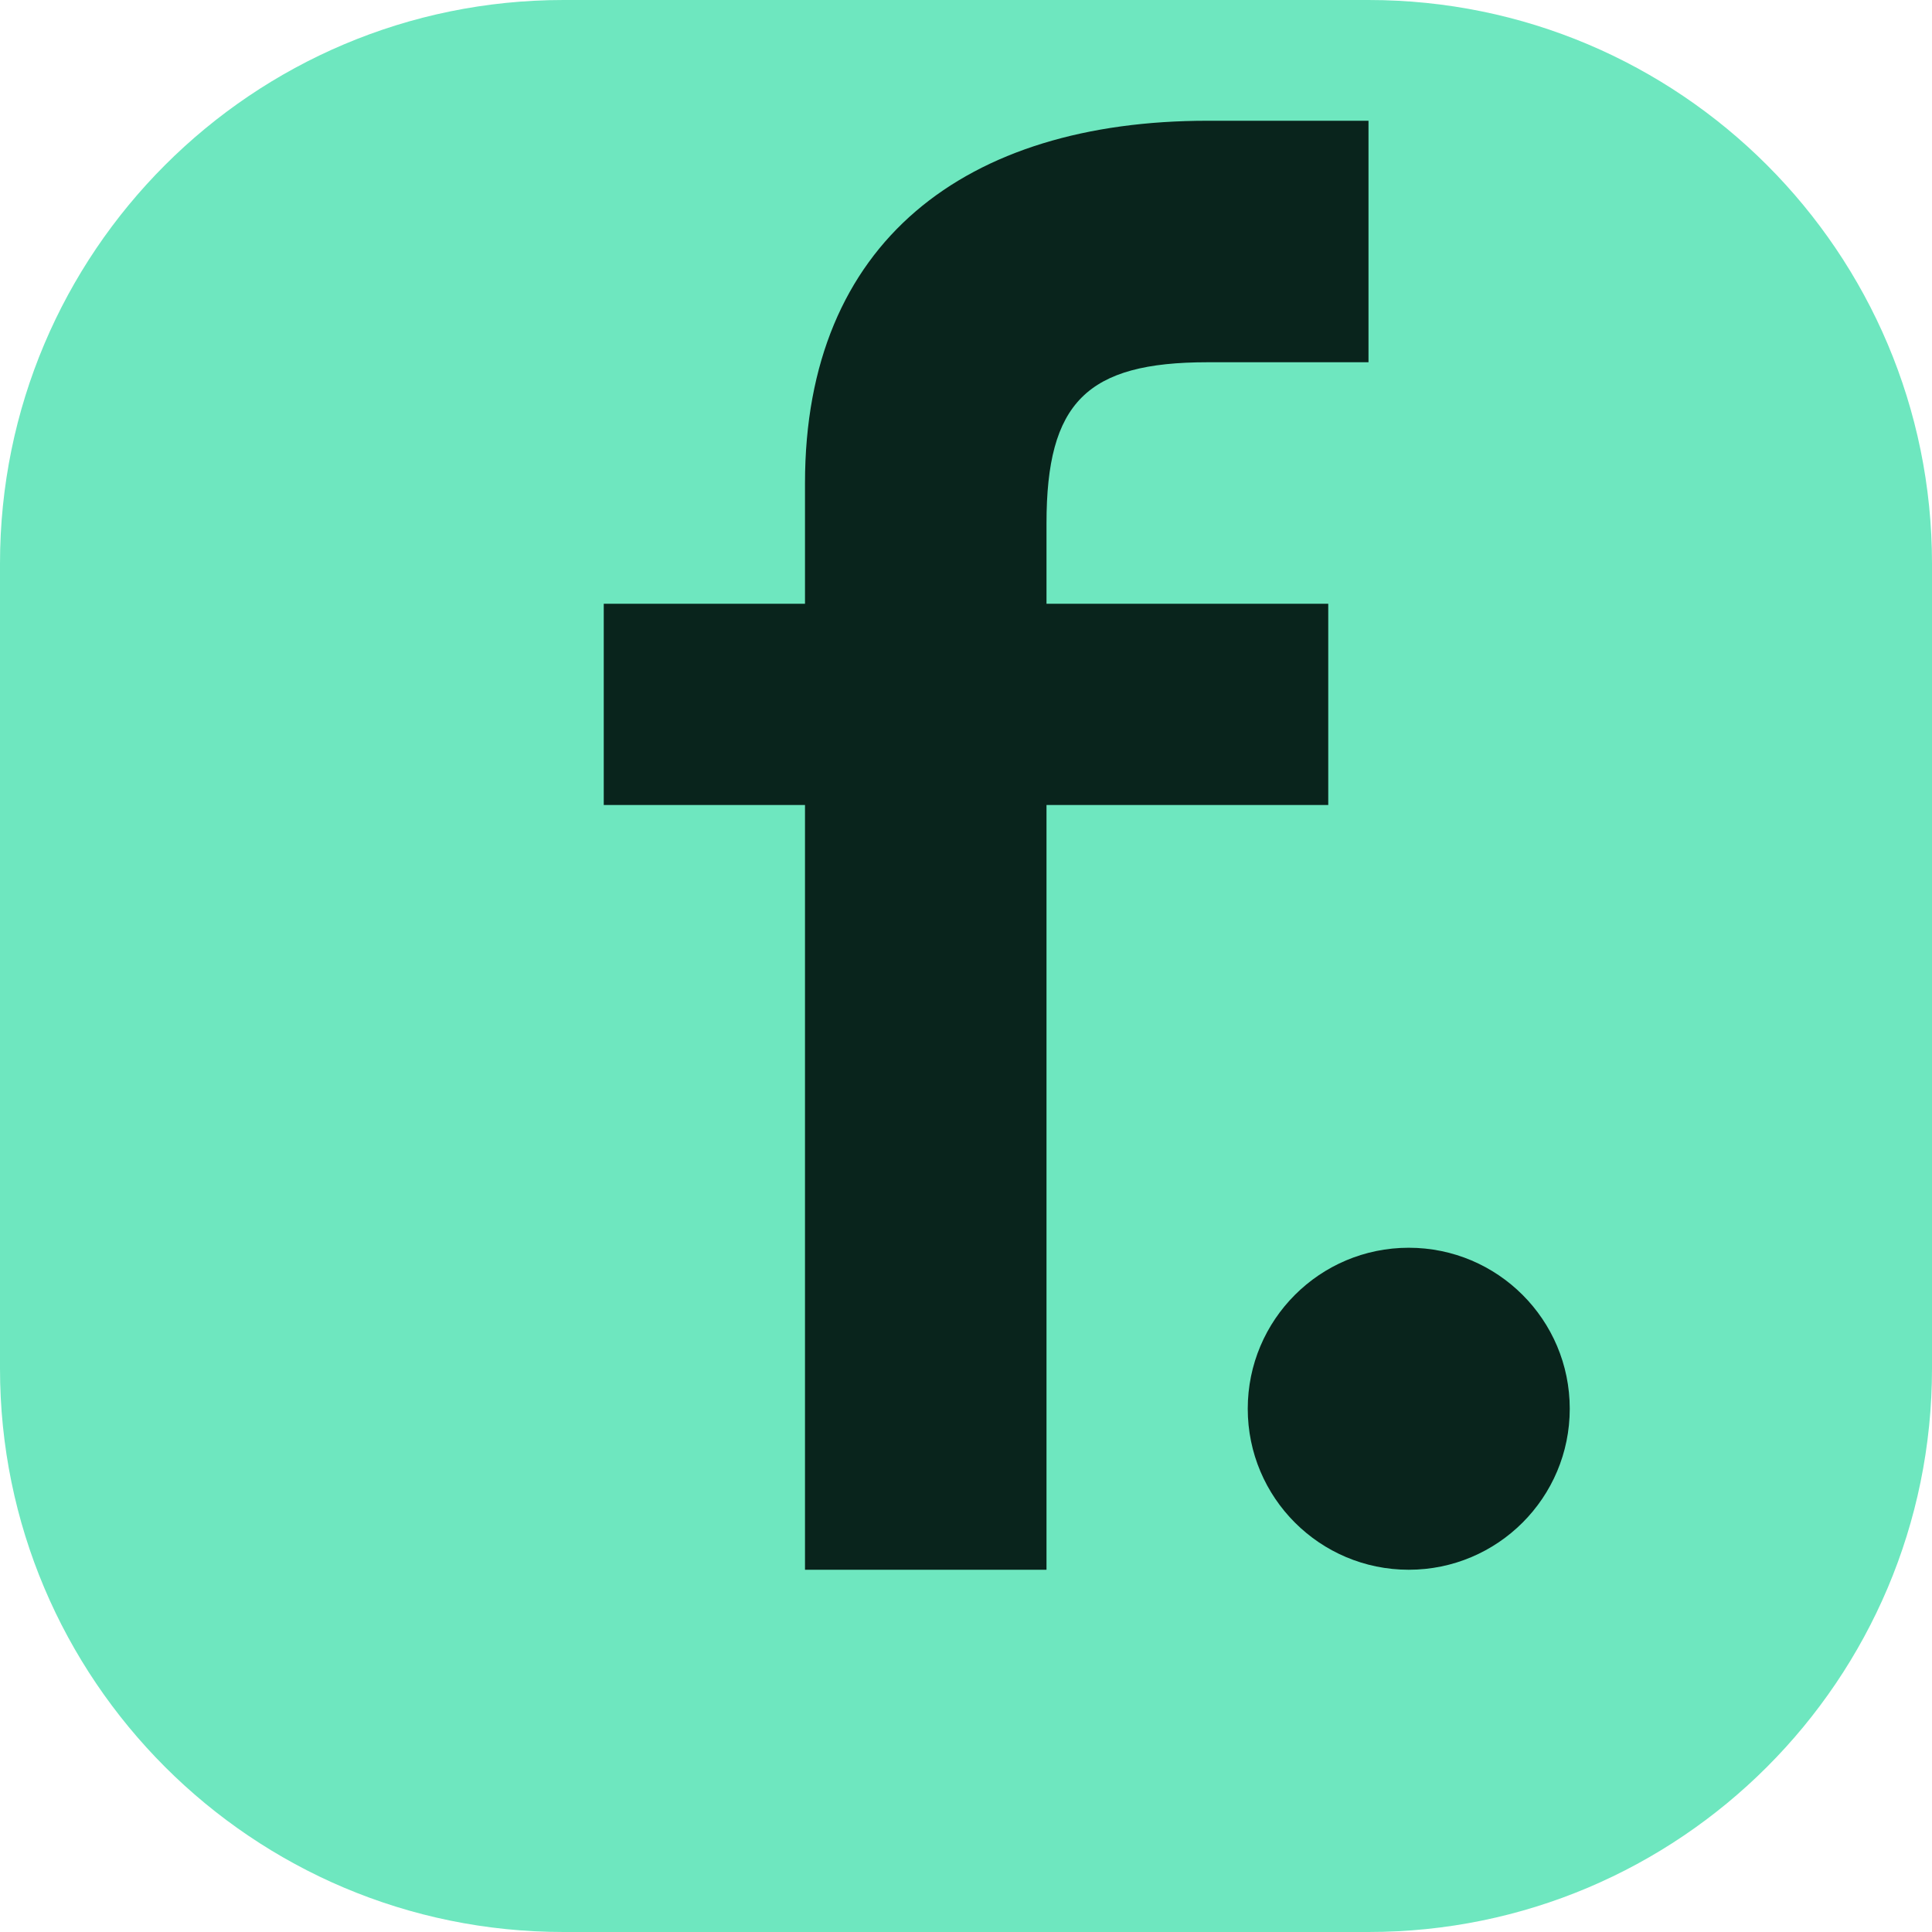
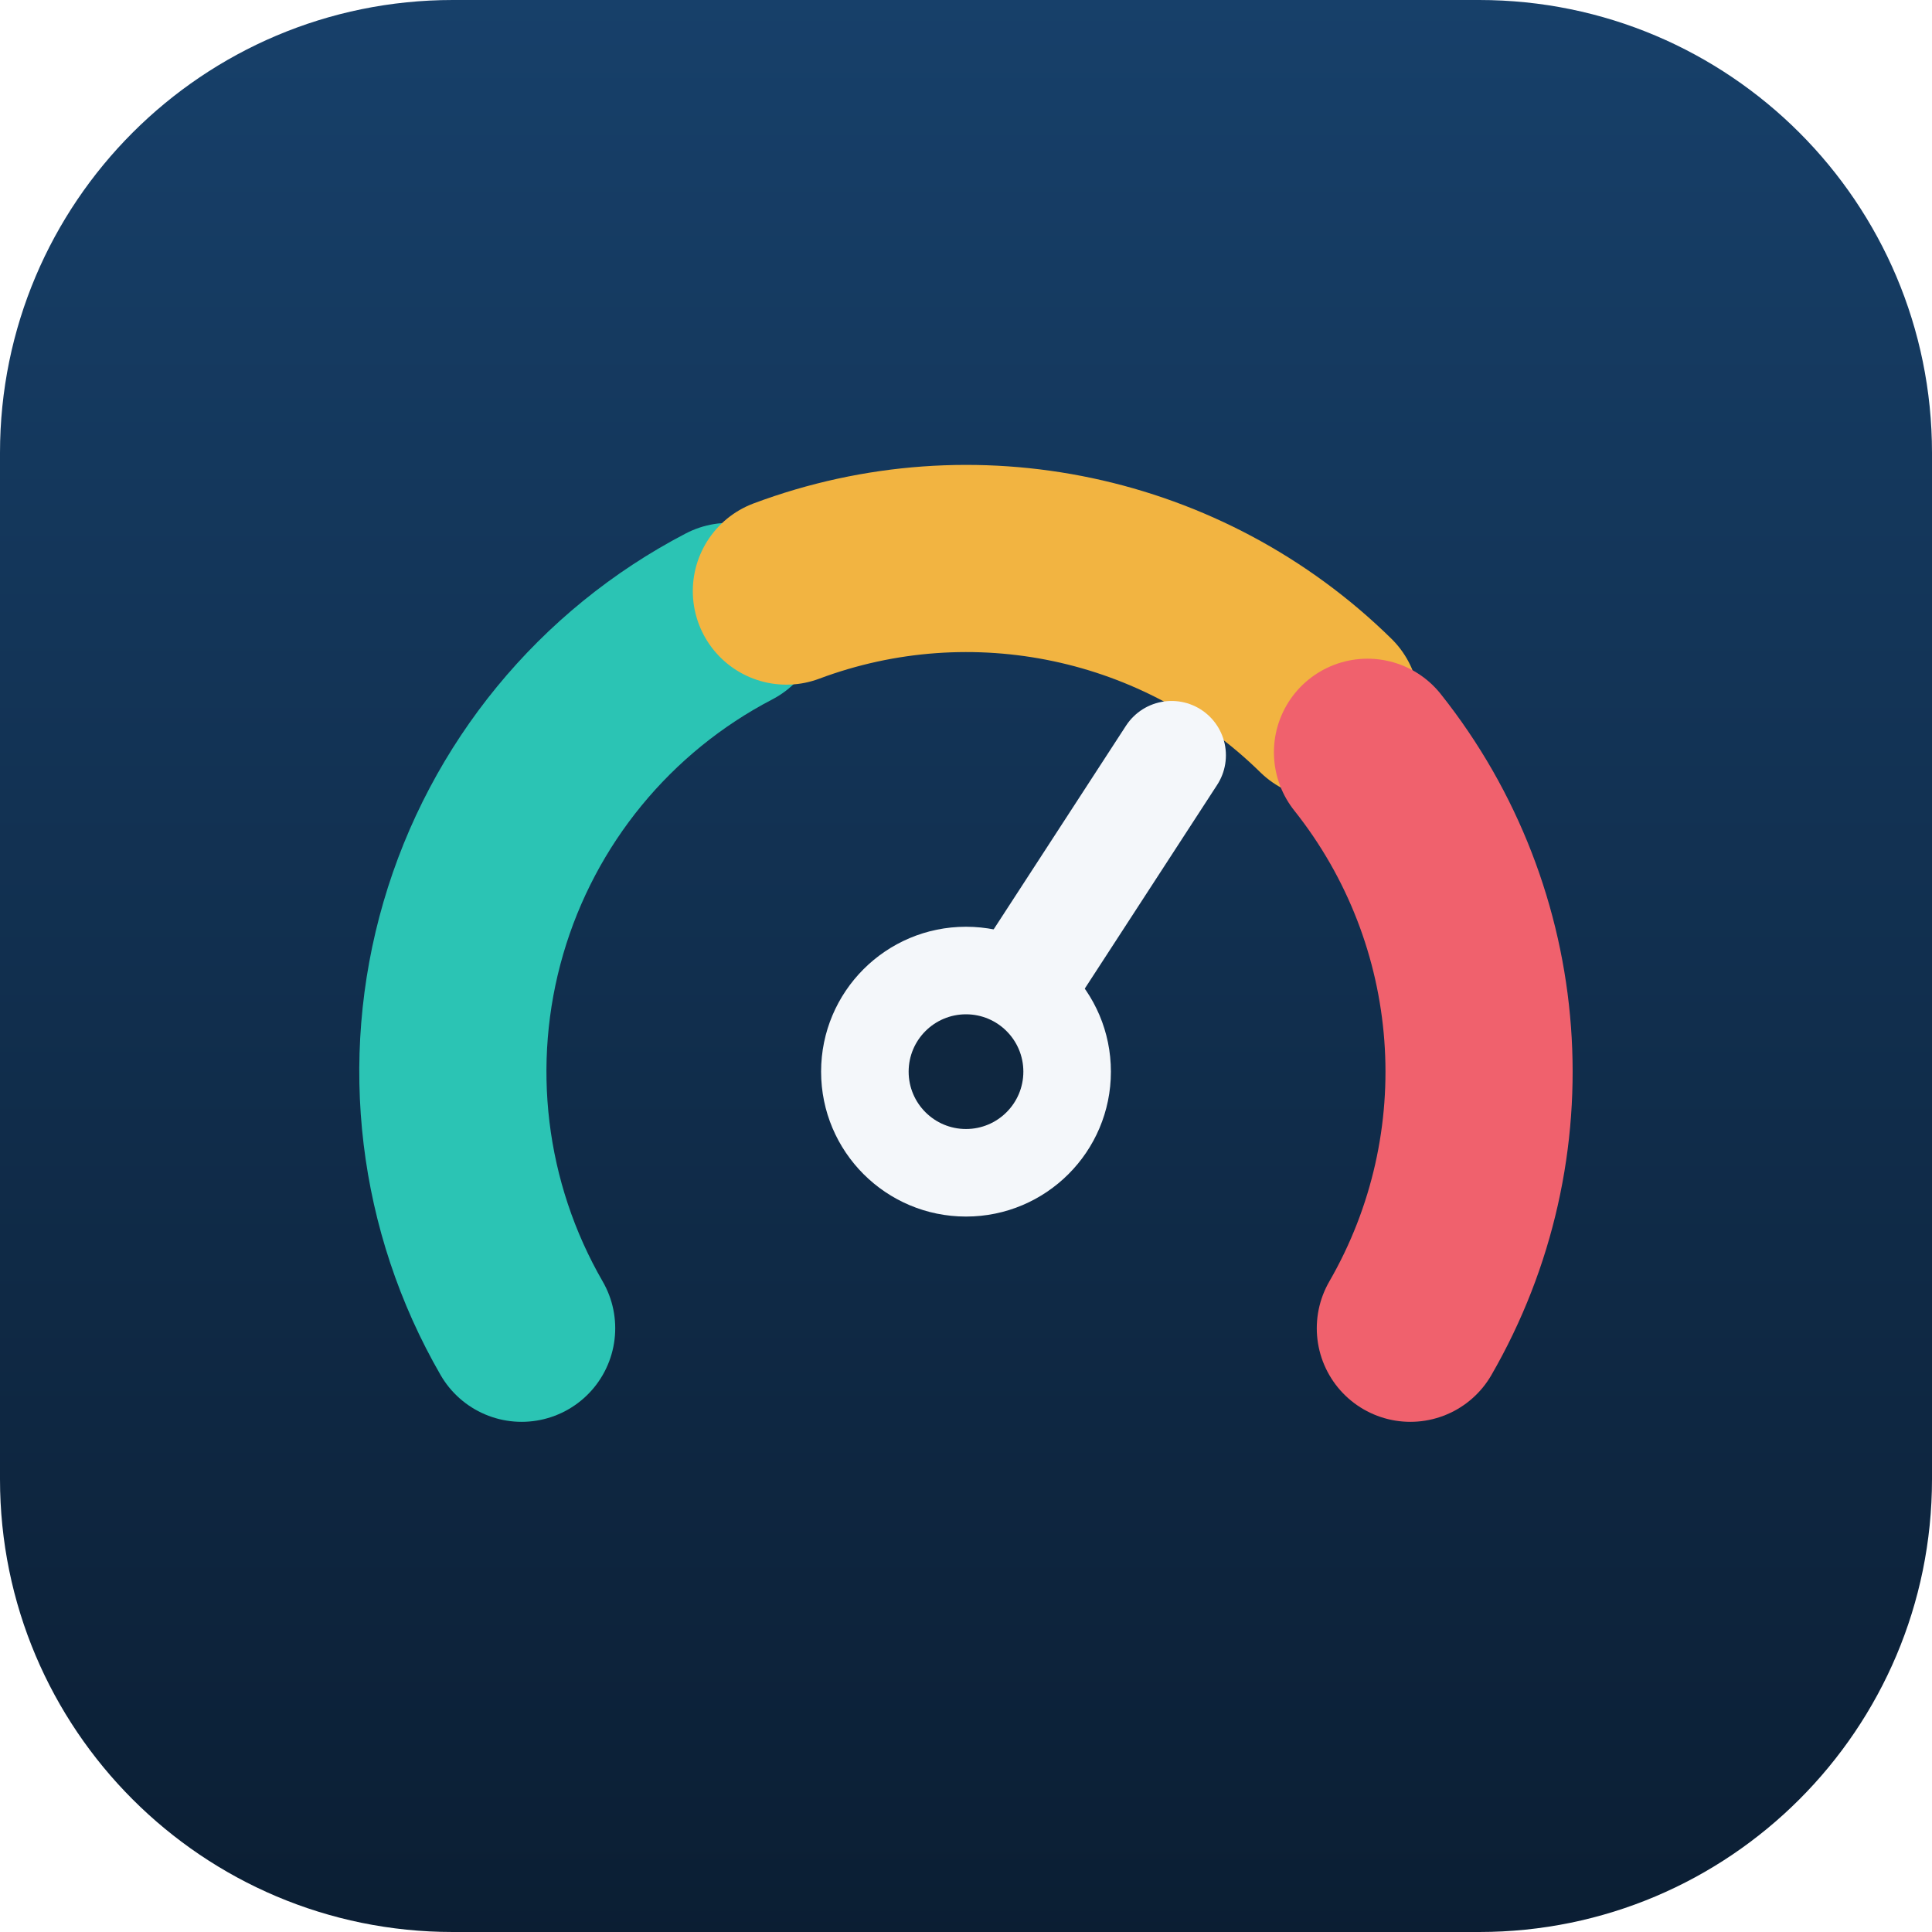
- <svg xmlns="http://www.w3.org/2000/svg" viewBox="0 0 48 48">
-   <rect width="48" height="48" rx="14" fill="#6ee7bf" />
-   <path d="M20 39V20h-5v-5h5v-3c0-6 4-9 10-9h4v6h-4c-3 0-4 1-4 4v2h7v5h-7v19z" fill="#09241c" />
-   <circle cx="35" cy="35" r="4" fill="#09241c" />
+ <svg xmlns="http://www.w3.org/2000/svg" viewBox="0 0 64 64">
+   <defs>
+     <linearGradient id="g" x1="0" y1="0" x2="0" y2="1">
+       <stop offset="0" stop-color="#17406A" />
+       <stop offset="1" stop-color="#0B1E33" />
+     </linearGradient>
+   </defs>
+   <rect width="64" height="64" rx="15" fill="url(#g)" />
+   <path d="M17.28 44.00A17 17 0 0 1 24.15 20.42" fill="none" stroke="#2BC4B4" stroke-width="6.2" stroke-linecap="round" />
+   <path d="M26.05 19.58A17 17 0 0 1 43.92 23.37" fill="none" stroke="#F2B441" stroke-width="6.2" stroke-linecap="round" />
+   <path d="M45.30 24.92A17 17 0 0 1 46.72 44.00" fill="none" stroke="#F0616D" stroke-width="6.2" stroke-linecap="round" />
+   <path d="M32 35.5L38.81 25.02" stroke="#F4F7FA" stroke-width="3.6" stroke-linecap="round" />
+   <circle cx="32" cy="35.5" r="4.8" fill="#F4F7FA" />
+   <circle cx="32" cy="35.5" r="1.9" fill="#0F2740" />
</svg>
